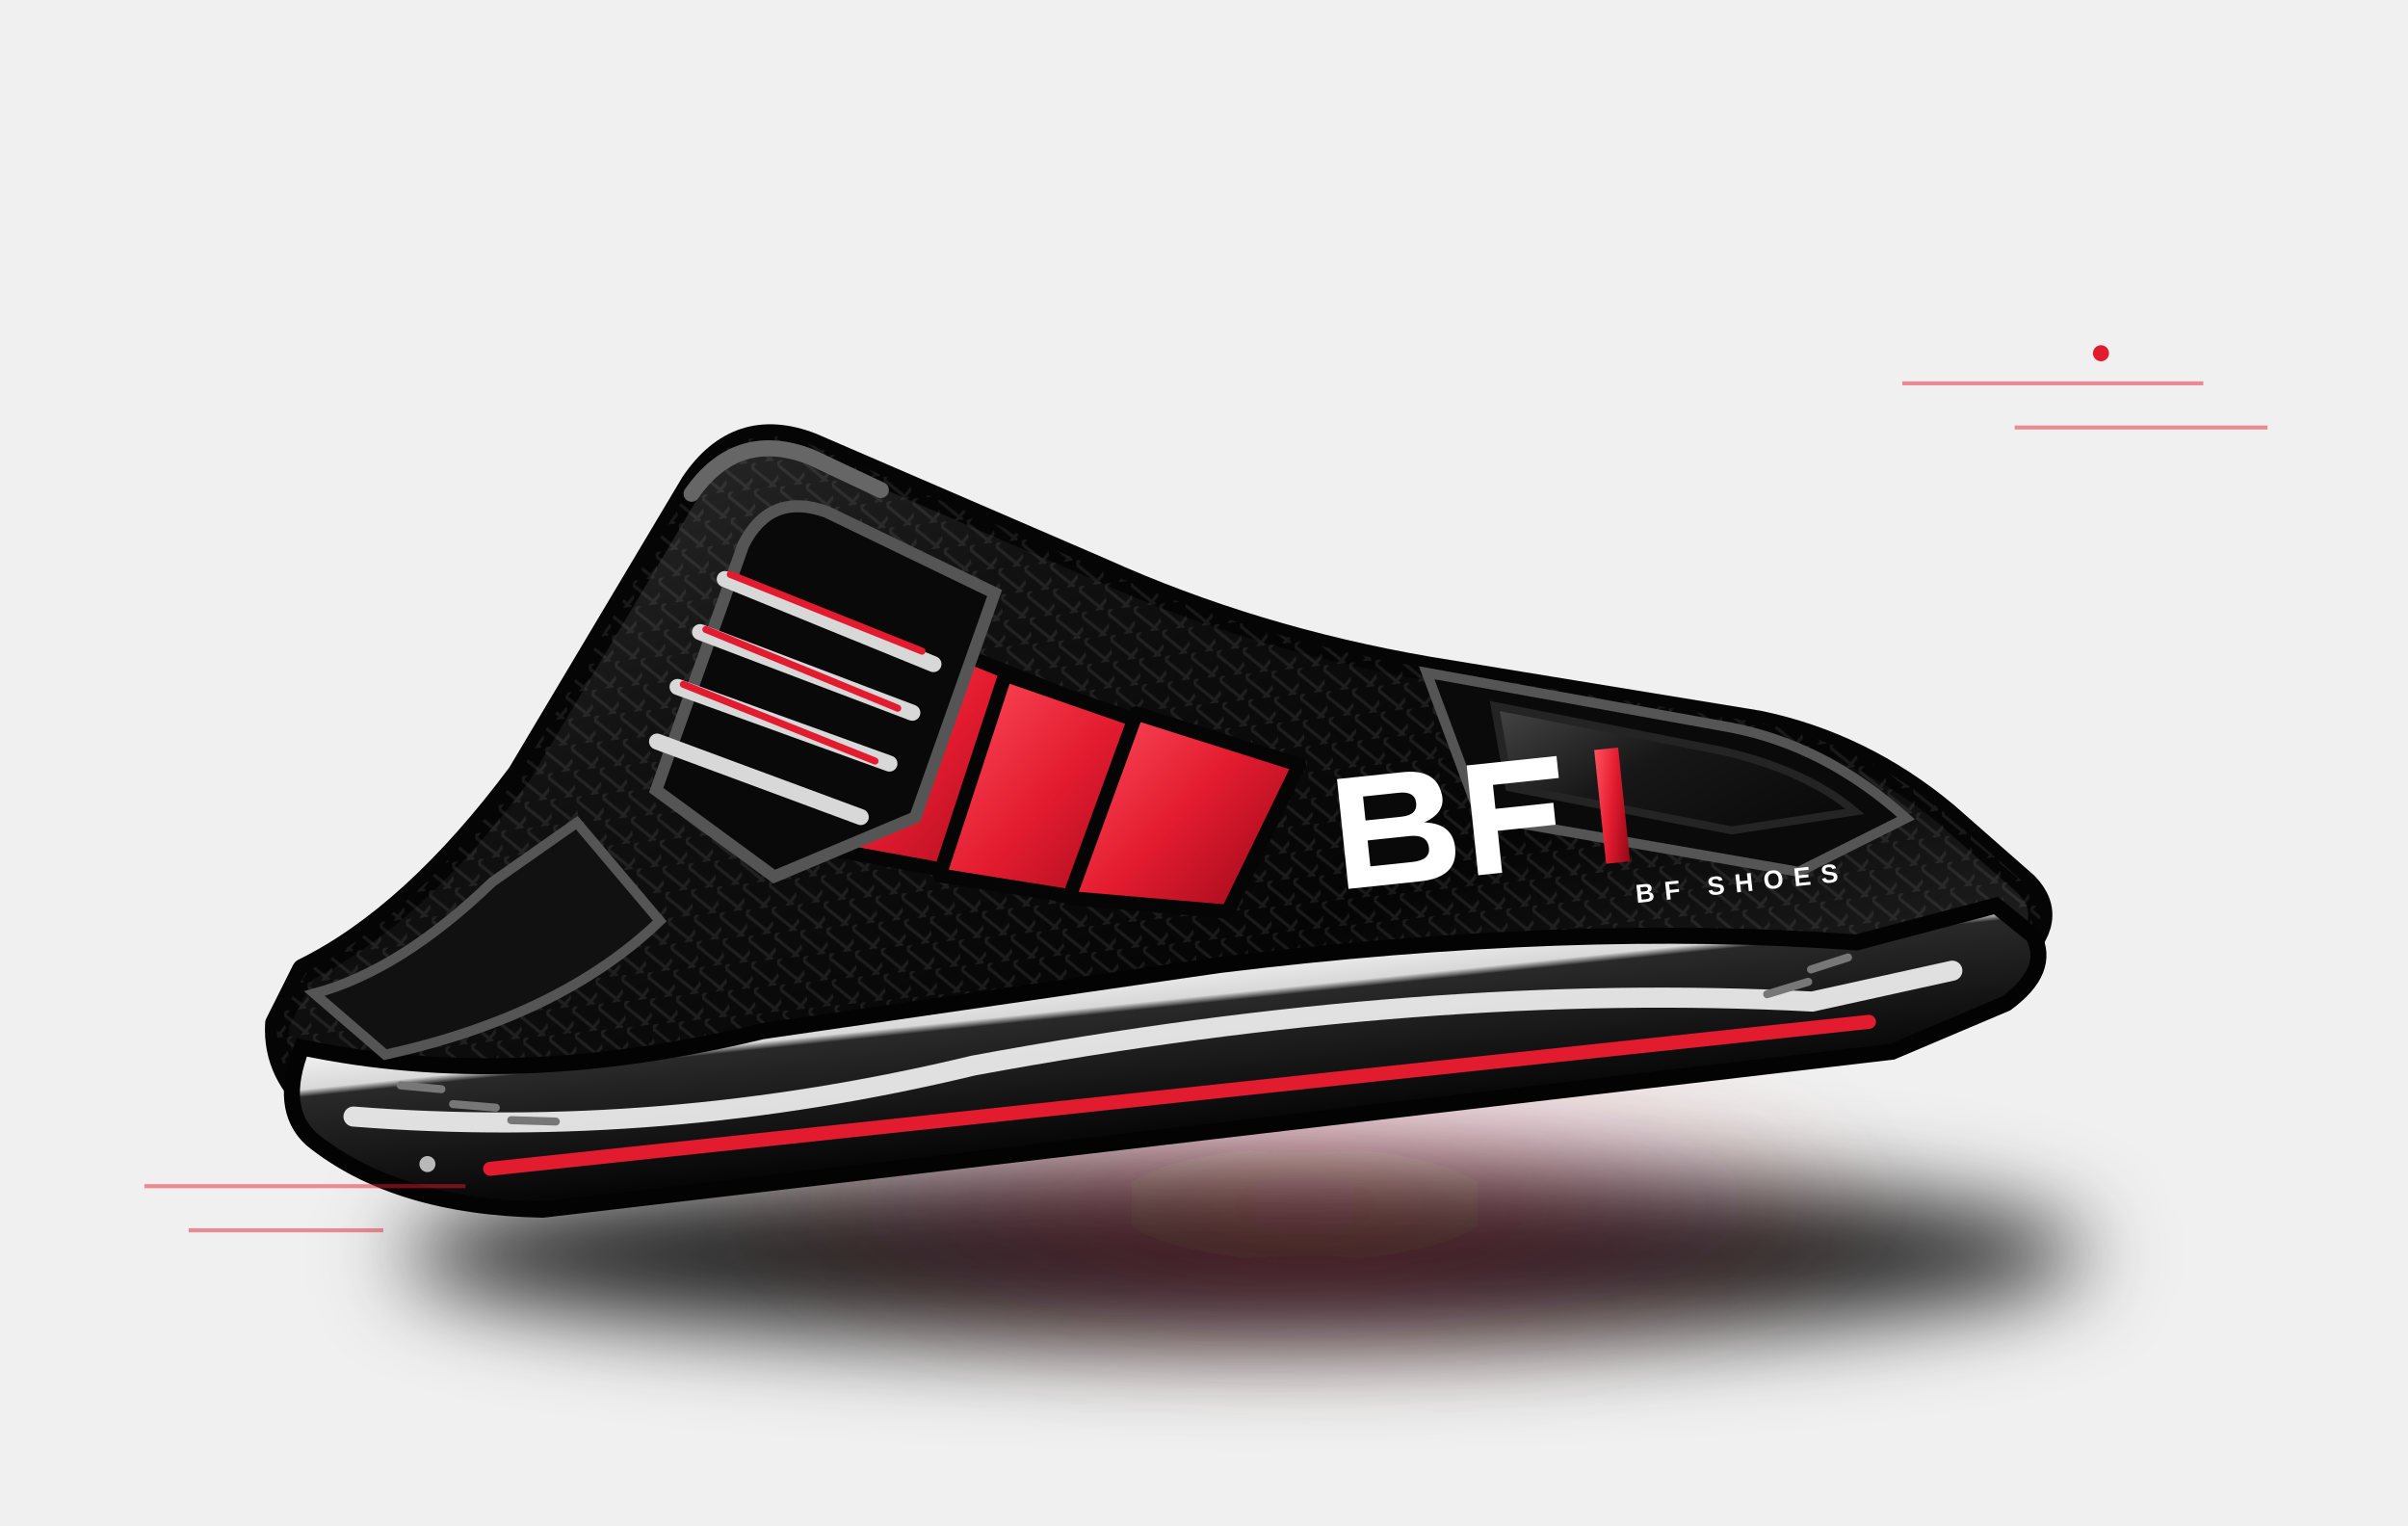
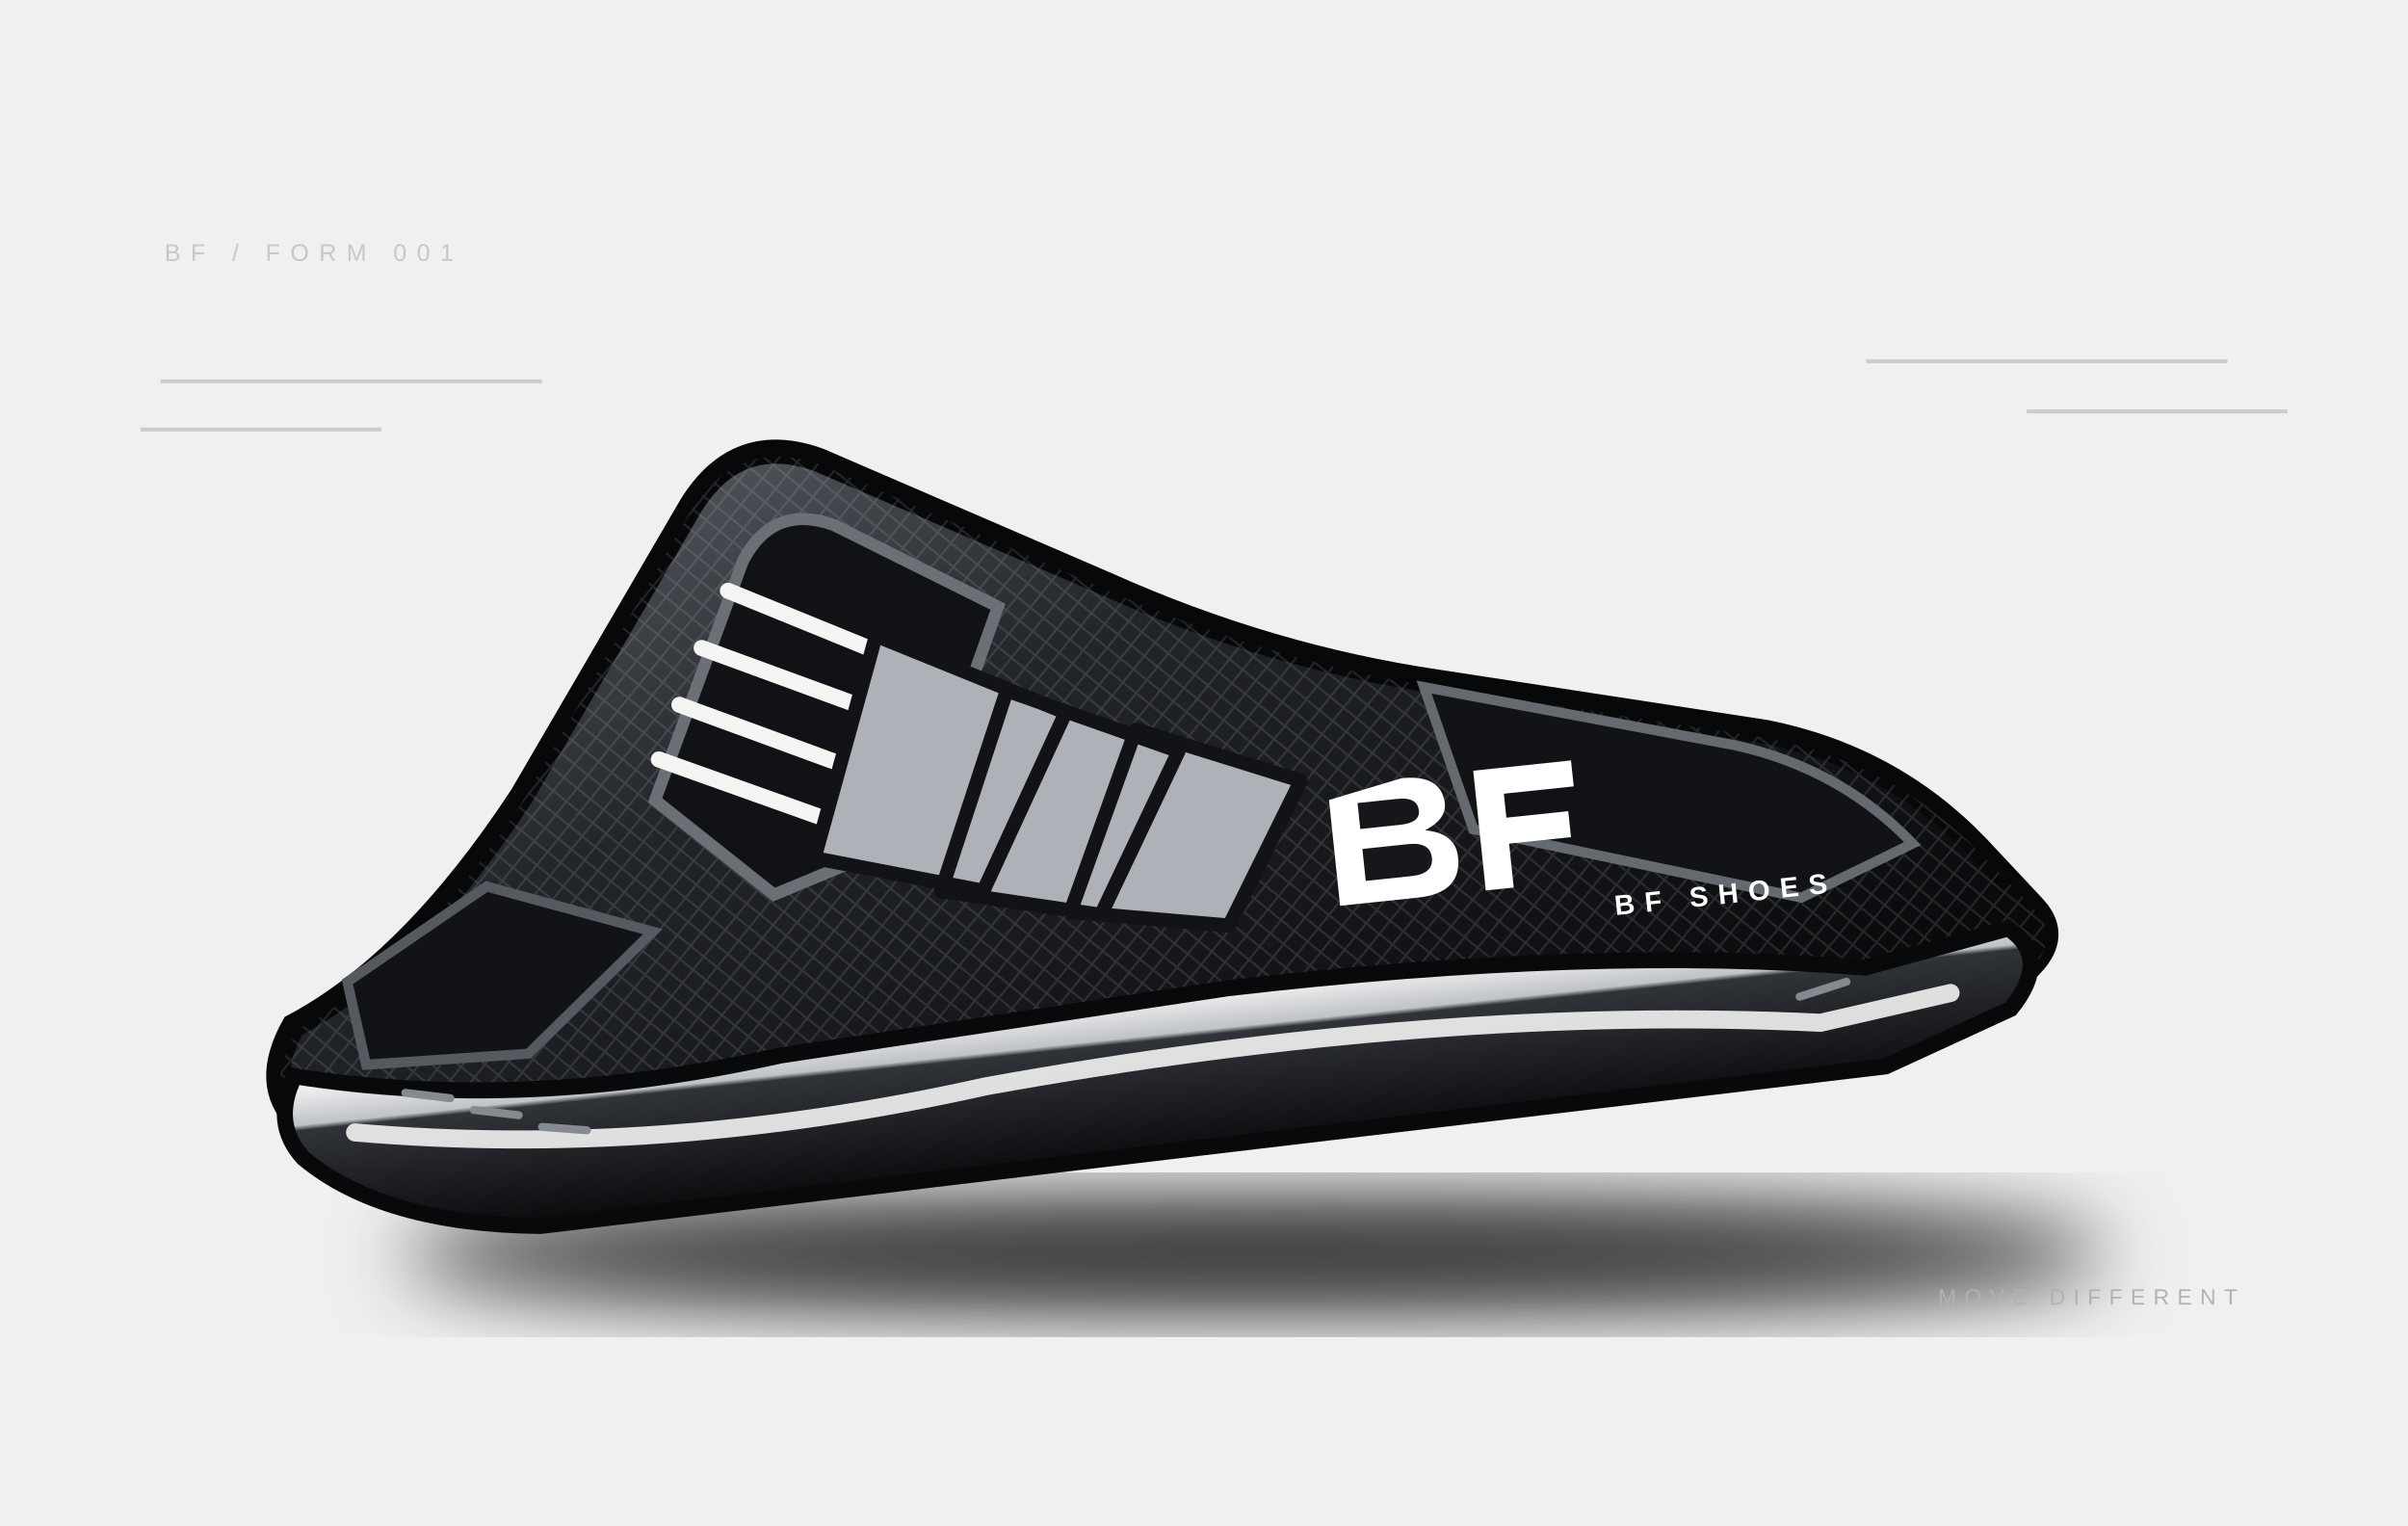
<svg xmlns="http://www.w3.org/2000/svg" viewBox="0 0 1200 760" role="img" aria-labelledby="title desc">
  <defs>
-     <linearGradient id="upper" x1="0" y1="0" x2=".9" y2="1">
-       <stop offset="0" stop-color="#343434" />
-       <stop offset=".34" stop-color="#111" />
-       <stop offset=".72" stop-color="#050505" />
-       <stop offset="1" stop-color="#202020" />
+     <linearGradient id="bg" x2="1" y2="1">
+       <stop stop-color="#303238" />
+       <stop offset="1" stop-color="#111216" />
    </linearGradient>
-     <linearGradient id="mesh" x1="0" y1="0" x2="1" y2="1">
-       <stop offset="0" stop-color="#454545" />
-       <stop offset=".45" stop-color="#171717" />
-       <stop offset="1" stop-color="#090909" />
+     <linearGradient id="upper" x1="0" y1="0" x2=".8" y2="1">
+       <stop stop-color="#666a70" />
+       <stop offset=".42" stop-color="#22252a" />
+       <stop offset="1" stop-color="#08090b" />
    </linearGradient>
-     <linearGradient id="sole" x1="0" y1="0" x2="0" y2="1">
-       <stop offset="0" stop-color="#f8f8f8" />
-       <stop offset=".23" stop-color="#d8d8d8" />
-       <stop offset=".27" stop-color="#292929" />
-       <stop offset="1" stop-color="#030303" />
+     <linearGradient id="sole" x2="0" y2="1">
+       <stop stop-color="#fff" />
+       <stop offset=".28" stop-color="#bfc2c6" />
+       <stop offset=".31" stop-color="#303338" />
+       <stop offset="1" stop-color="#090a0c" />
    </linearGradient>
-     <linearGradient id="red" x1="0" y1="0" x2="1" y2="1">
-       <stop offset="0" stop-color="#ff5360" />
-       <stop offset=".5" stop-color="#e31b2f" />
-       <stop offset="1" stop-color="#920717" />
-     </linearGradient>
-     <radialGradient id="halo">
-       <stop offset="0" stop-color="#e31b2f" stop-opacity=".24" />
-       <stop offset="1" stop-color="#e31b2f" stop-opacity="0" />
-     </radialGradient>
-     <pattern id="weave" width="13" height="13" patternUnits="userSpaceOnUse">
-       <path d="M0 2L11 13M-3 5L5 -3M5 16L16 5" stroke="#aaa" stroke-opacity=".14" stroke-width="1.6" />
+     <pattern id="mesh" width="12" height="12" patternUnits="userSpaceOnUse">
+       <path d="M0 0L12 12M12 0L0 12" stroke="#c9cbd0" stroke-opacity=".15" stroke-width="1" />
    </pattern>
-     <filter id="shadow" x="-30%" y="-50%" width="170%" height="210%">
-       <feGaussianBlur stdDeviation="22" />
-     </filter>
-     <filter id="glow" x="-50%" y="-50%" width="200%" height="200%">
-       <feGaussianBlur stdDeviation="22" />
+     <filter id="shadow">
+       <feGaussianBlur stdDeviation="20" />
    </filter>
  </defs>
-   <ellipse cx="620" cy="625" rx="420" ry="45" fill="#000" opacity=".85" filter="url(#shadow)" />
-   <ellipse cx="650" cy="600" rx="300" ry="90" fill="url(#halo)" filter="url(#glow)" />
-   <g transform="rotate(-6 600 370)">
-     <path d="M142 436Q199 415 259 350L360 215Q386 184 421 202L558 279Q630 321 715 345L876 389Q926 405 964 444L1000 483Q1015 502 990 520L927 541L250 550Q184 544 142 506Q122 486 126 461Z" fill="url(#upper)" stroke="#050505" stroke-width="12" stroke-linejoin="round" />
-     <path d="M143 437Q199 415 259 350L360 215Q386 184 421 202L558 279Q630 321 715 345L876 389Q926 405 964 444L1000 483Q1015 502 990 520L927 541L250 550Q184 544 142 506Q122 486 126 461Z" fill="url(#weave)" opacity=".9" />
-     <path d="M137 474Q239 507 366 490L596 481Q774 478 913 503L984 492L1001 509Q1008 527 984 541L925 559L248 567Q175 558 137 520Q122 503 137 474Z" fill="url(#sole)" stroke="#030303" stroke-width="8" />
-     <path d="M159 511Q310 539 469 518Q699 500 888 530L959 522" fill="none" stroke="#fff" stroke-opacity=".86" stroke-width="10" stroke-linecap="round" />
-     <path d="M224 544L915 543" fill="none" stroke="#e31b2f" stroke-width="7" stroke-linecap="round" />
-     <path d="M146 448Q190 441 240 402L285 377L321 430Q267 472 178 482Z" fill="#111" stroke="#555" stroke-width="5" />
-     <path d="M714 347L862 390Q908 404 944 444L888 465L733 421Z" fill="#0a0a0a" stroke="#555" stroke-width="5" />
-     <path d="M746 367L856 401Q897 415 919 438L857 441L749 408Z" fill="url(#mesh)" stroke="#242424" stroke-width="4" />
-     <path d="M444 292L535 340L483 425L401 401Z" fill="url(#red)" stroke="#050505" stroke-width="7" stroke-linejoin="round" />
-     <path d="M505 326L588 365L540 443L462 422Z" fill="url(#red)" stroke="#050505" stroke-width="7" stroke-linejoin="round" />
-     <path d="M568 352L646 386L603 455L525 440Z" fill="url(#red)" stroke="#050505" stroke-width="7" stroke-linejoin="round" />
-     <path d="M326 365L382 248Q398 223 425 236L504 285L453 392L380 414Z" fill="#090909" stroke="#555" stroke-width="6" />
-     <path d="M371 264L470 317M356 289L457 340M342 315L443 364M329 341L426 389" stroke="#d8d8d8" stroke-width="8" stroke-linecap="round" />
-     <path d="M374 262L465 310M359 288L450 337M345 314L436 362" stroke="#e31b2f" stroke-width="3.5" stroke-linecap="round" />
-     <path d="M359 220Q385 190 420 208L453 228" fill="none" stroke="#666" stroke-width="8" stroke-linecap="round" />
-     <path d="M664 395L664 450L700 450Q719 450 719 435Q719 423 705 421Q717 417 715 407Q713 395 697 395Z" fill="#fff" />
-     <path d="M676 405L694 405Q702 405 702 411Q702 417 694 417L676 417Z" fill="#090909" />
-     <path d="M676 427L697 427Q706 427 706 434Q706 440 697 440L676 440Z" fill="#090909" />
-     <path d="M729 395L729 450L741 450L741 429L770 429L770 418L741 418L741 406L774 406L774 395Z" fill="#fff" />
-     <path d="M793 394L805 394L805 451L793 451Z" fill="url(#red)" />
-     <text x="806" y="472" font-family="Arial,sans-serif" font-size="13" font-weight="700" letter-spacing="5" fill="#fff">BF SHOES</text>
-     <path d="M184 498L204 502M209 510L230 514M237 521L259 524M889 514L908 510M866 524L887 520" stroke="#777" stroke-width="4" stroke-linecap="round" />
+   <ellipse cx="625" cy="625" rx="425" ry="34" fill="#000" opacity=".75" filter="url(#shadow)" />
+   <g transform="rotate(-6 600 380)">
+     <path d="M135 463Q197 438 260 361L359 226Q386 191 425 210L562 287Q638 331 720 352L880 394Q941 413 979 462L1004 495Q1018 514 990 530L922 548L245 558Q169 550 132 510Q116 490 135 463Z" fill="url(#upper)" stroke="#07080a" stroke-width="12" />
+     <path d="M137 465Q198 440 260 364L359 228Q387 194 425 212L562 290Q638 333 720 355L880 397Q941 416 979 464L1004 496Q1018 515 990 532L922 550L245 560Q169 552 132 512Q116 492 137 465Z" fill="url(#mesh)" />
+     <path d="M133 488Q245 518 375 503L600 493Q784 491 917 516L990 504Q1010 521 987 544L922 566L247 575Q169 566 133 529Q119 510 133 488Z" fill="url(#sole)" stroke="#08090b" stroke-width="8" />
+     <path d="M160 519Q310 548 475 529Q704 512 892 541L958 533" fill="none" stroke="#fff" stroke-opacity=".85" stroke-width="9" stroke-linecap="round" />
+     <path d="M164 444L238 404L318 435L250 489L169 486Z" fill="#111317" stroke="#555a61" stroke-width="5" />
+     <path d="M713 354L864 399Q915 416 947 457L889 478L730 427Z" fill="#111317" stroke="#656a70" stroke-width="5" />
+     <path d="M326 370L382 256Q400 229 429 243L506 292L454 401L380 423Z" fill="#101216" stroke="#6b7077" stroke-width="6" />
+     <path d="M373 270L472 323M357 297L459 347M343 324L445 374M330 350L430 398" stroke="#f4f4f2" stroke-width="8" stroke-linecap="round" />
+     <path d="M444 300L534 348L484 432L402 407Z M506 334L588 373L541 450L463 430Z M568 360L647 394L604 462L526 447Z" fill="#aeb2b8" stroke="#111317" stroke-width="7" stroke-linejoin="round" />
+     <path d="M660 405V458H699Q721 458 721 440Q721 428 706 425Q719 420 717 410Q715 398 697 398Z" fill="#fff" />
+     <path d="M674 408H694Q704 408 704 415Q704 421 694 421H674ZM674 431H697Q708 431 708 439Q708 447 697 447H674Z" fill="#15171a" />
+     <path d="M733 398V458H747V436H778V423H747V411H782V398Z" fill="#fff" />
+     <text x="796" y="477" font-family="Arial,sans-serif" font-size="14" font-weight="700" letter-spacing="5" fill="#fff">BF SHOES</text>
+     <path d="M187 502L209 507M220 514L242 519M253 526L275 530M883 527L907 522" stroke="#858a91" stroke-width="4" stroke-linecap="round" />
  </g>
-   <path d="M72 591H232M94 613H191M948 191H1098M1004 213H1130" stroke="#e31b2f" stroke-opacity=".48" stroke-width="2" />
-   <circle cx="1047" cy="176" r="4" fill="#e31b2f" />
-   <circle cx="213" cy="580" r="4" fill="#fff" opacity=".7" />
+   <path d="M80 190H270M930 180H1110M70 214H190M1010 205H1140" stroke="#858a91" stroke-opacity=".35" stroke-width="2" />
+   <text x="82" y="130" font-family="Arial,sans-serif" font-size="12" letter-spacing="5" fill="#c4c7cc">BF / FORM 001</text>
+   <text x="1115" y="650" text-anchor="end" font-family="Arial,sans-serif" font-size="11" letter-spacing="4" fill="#aeb2b8">MOVE DIFFERENT</text>
</svg>
